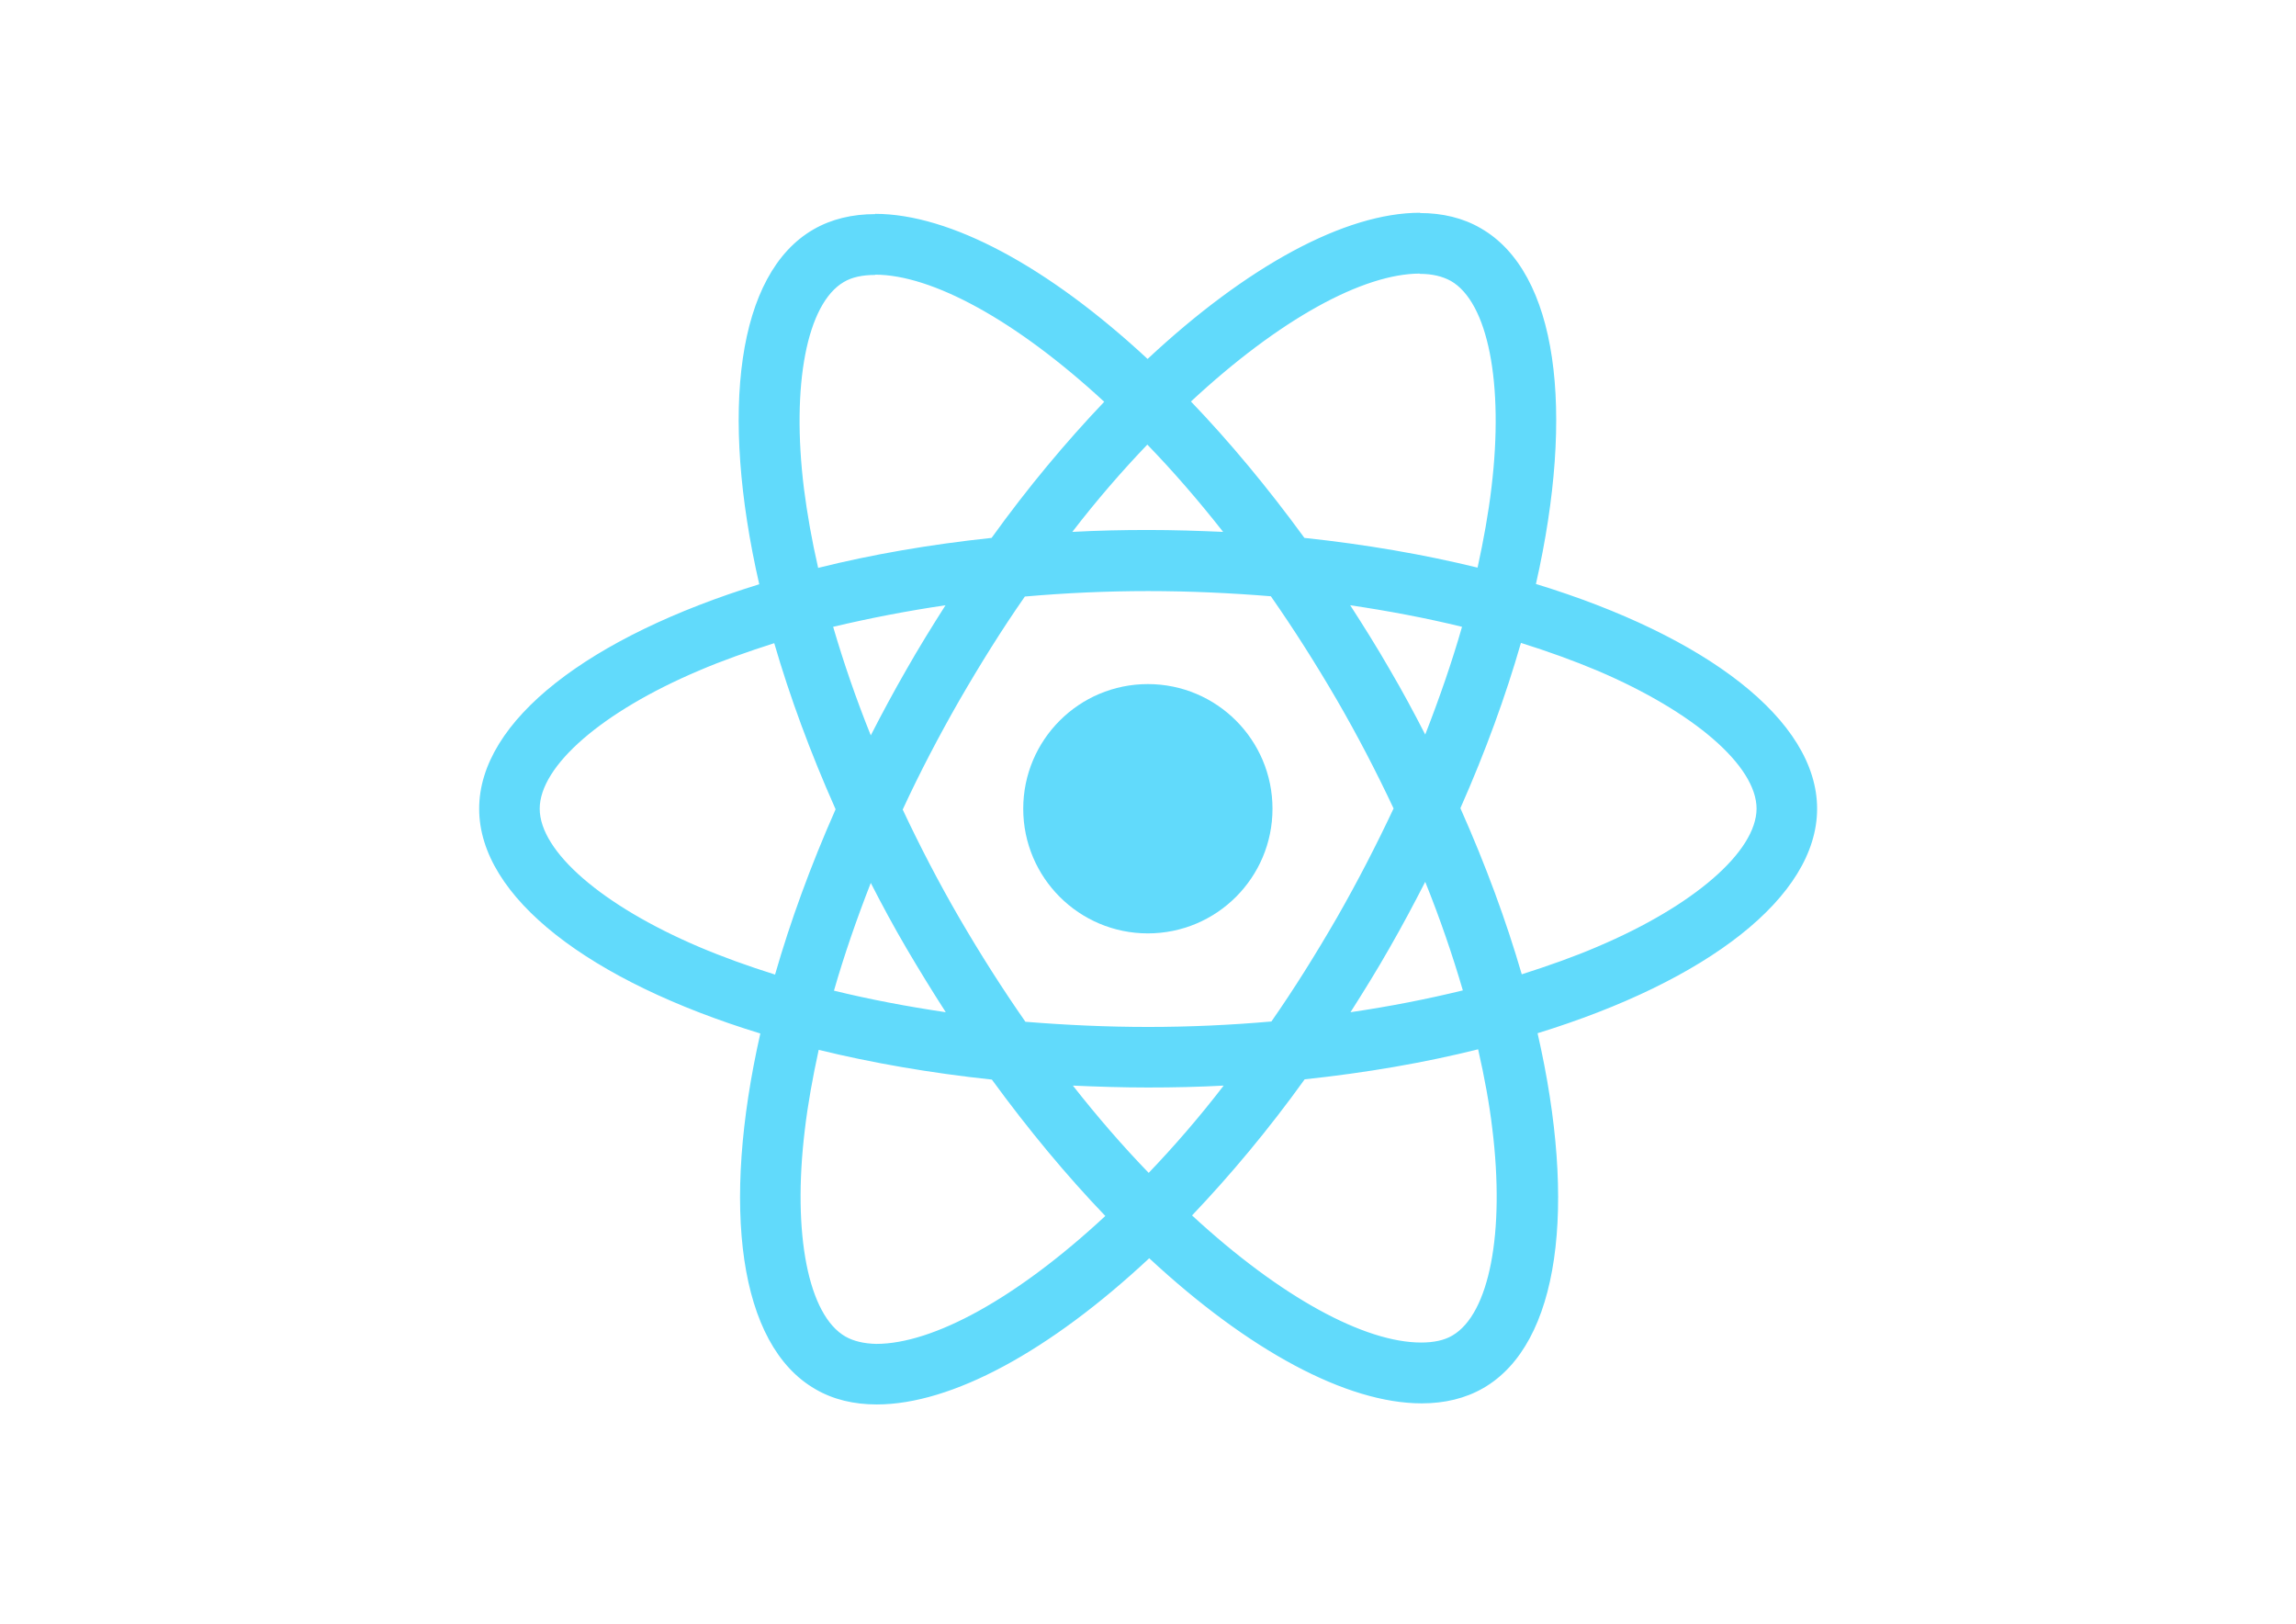
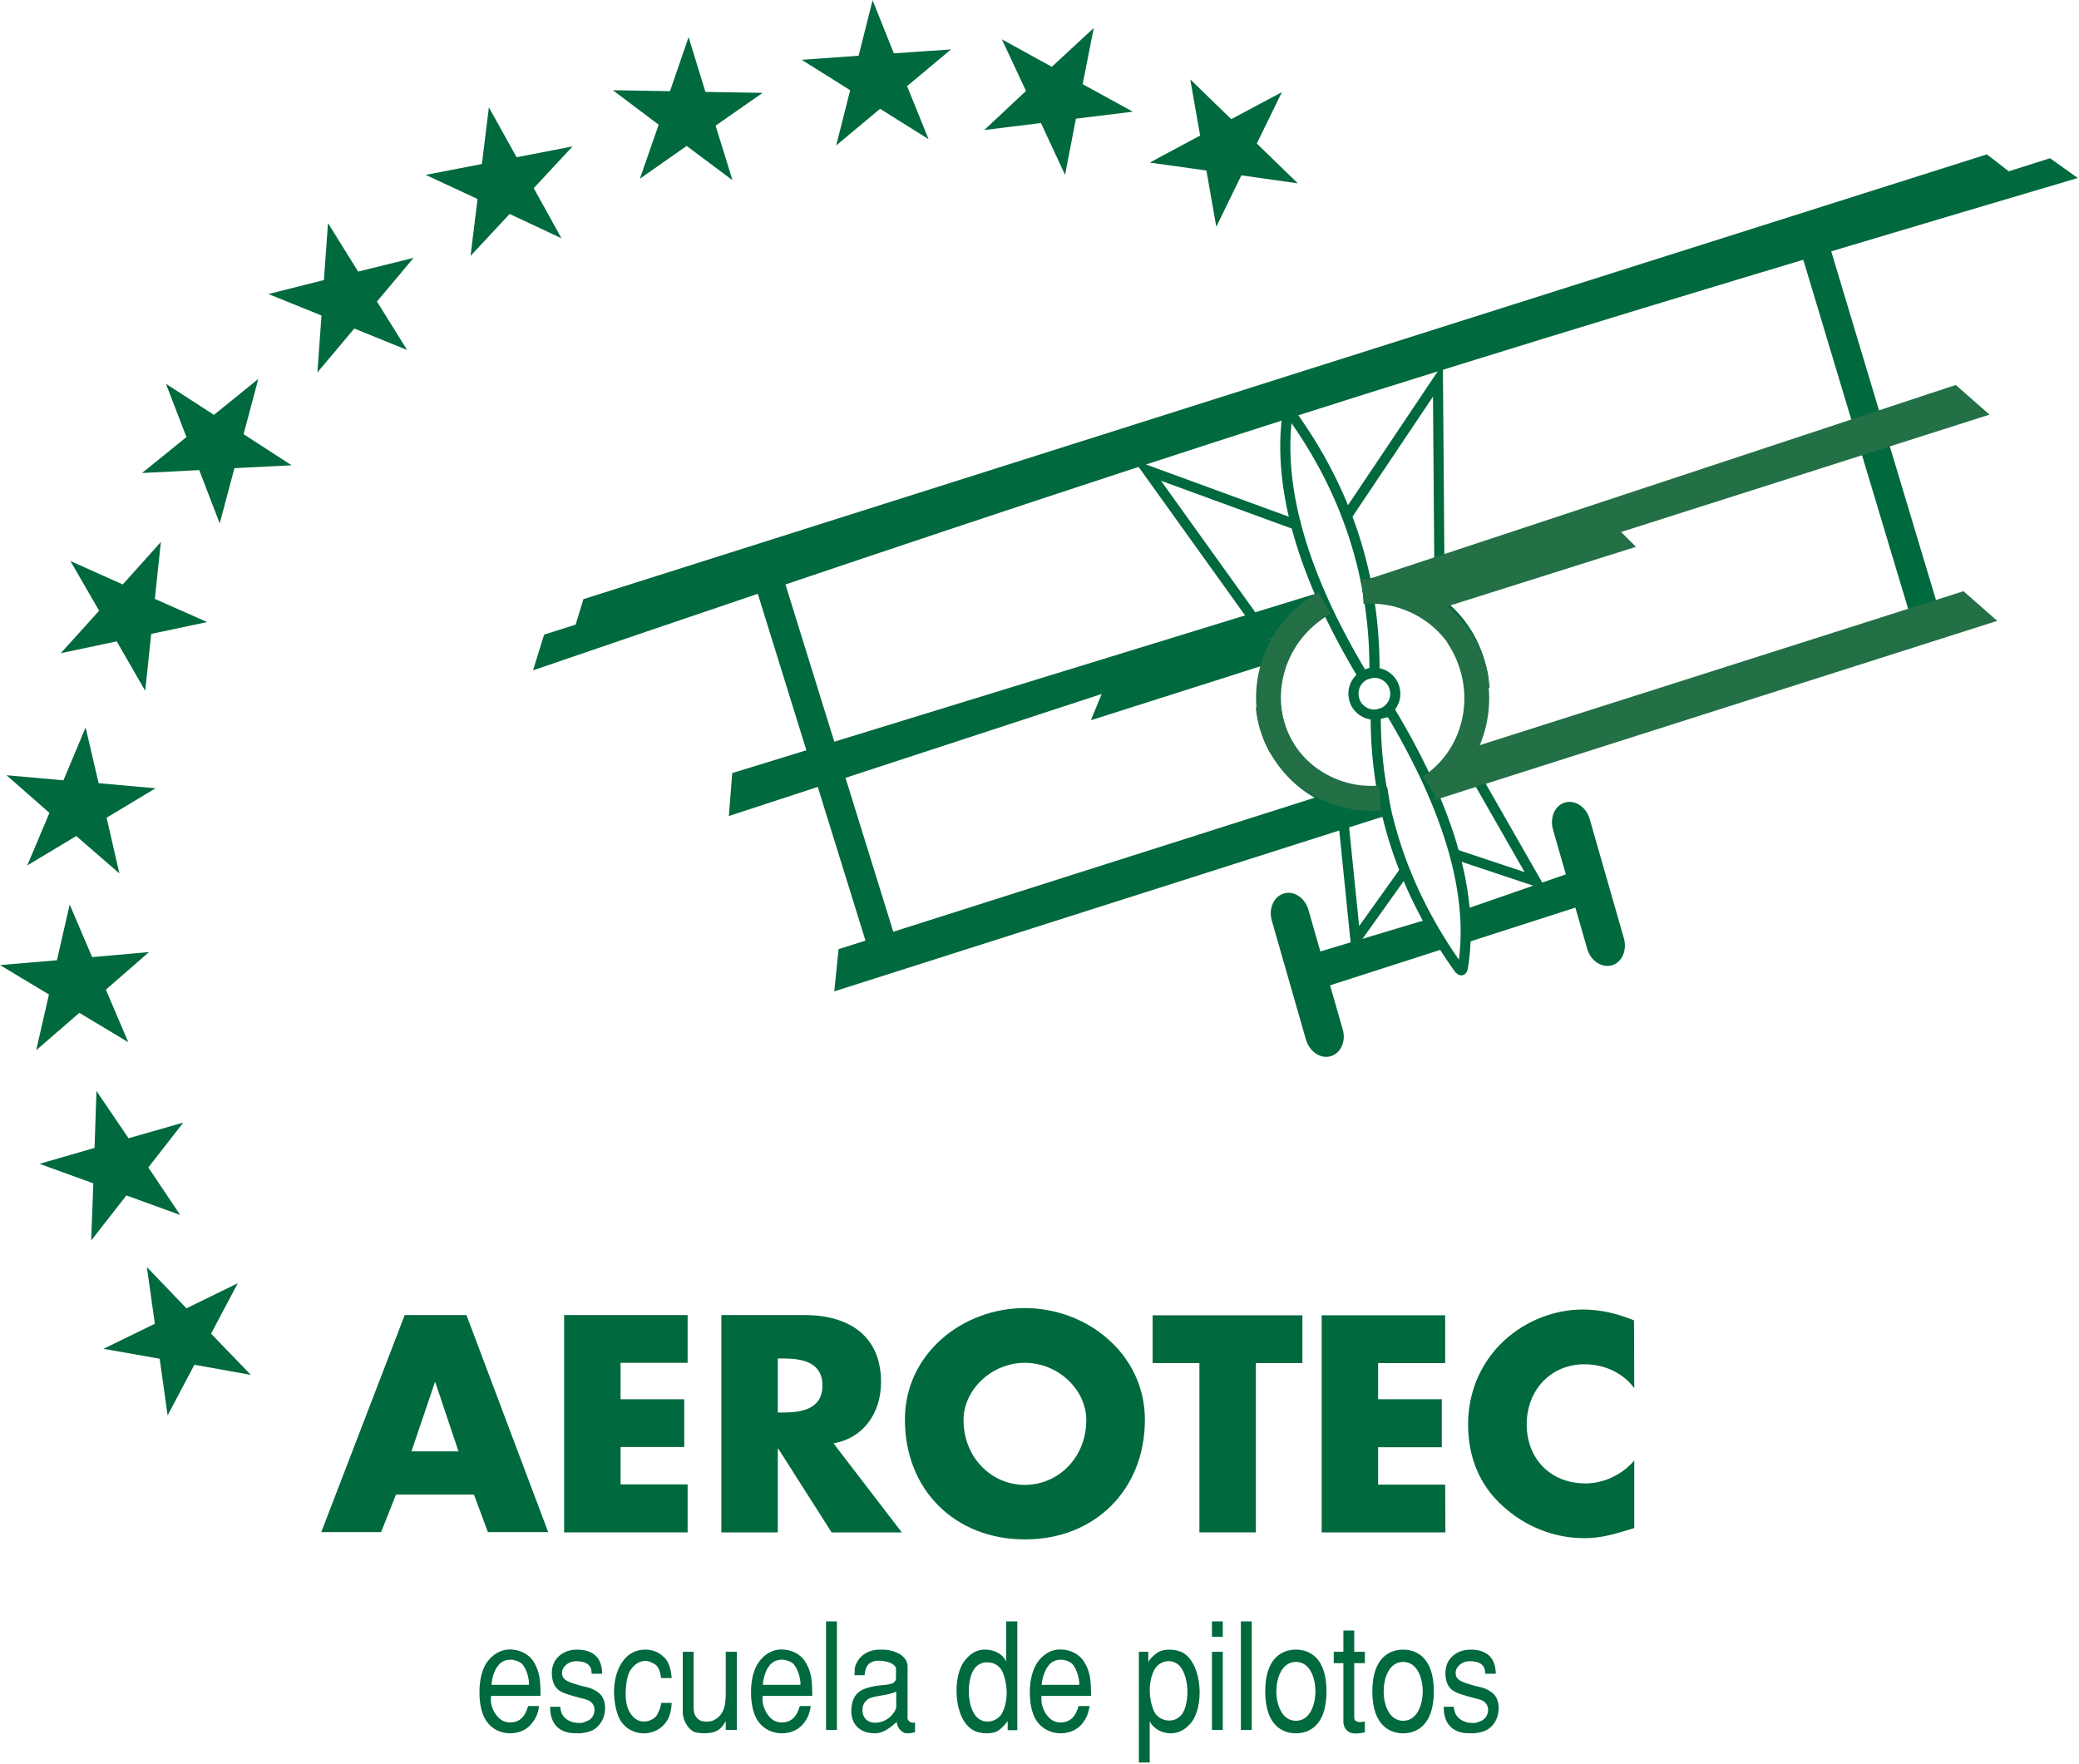
- <svg xmlns="http://www.w3.org/2000/svg" viewBox="0 0 841.9 595.3">
-   <g fill="#61DAFB">
-     <path d="M666.3 296.5c0-32.5-40.7-63.3-103.1-82.4 14.4-63.6 8-114.2-20.2-130.4-6.5-3.8-14.1-5.6-22.4-5.6v22.3c4.6 0 8.3.9 11.4 2.6 13.6 7.8 19.5 37.5 14.9 75.7-1.1 9.4-2.9 19.3-5.1 29.4-19.6-4.8-41-8.5-63.5-10.9-13.5-18.5-27.5-35.3-41.6-50 32.6-30.3 63.2-46.9 84-46.9V78c-27.5 0-63.5 19.6-99.9 53.6-36.4-33.8-72.4-53.2-99.9-53.2v22.3c20.7 0 51.4 16.5 84 46.6-14 14.7-28 31.4-41.3 49.9-22.6 2.4-44 6.1-63.6 11-2.3-10-4-19.7-5.2-29-4.7-38.2 1.1-67.9 14.6-75.8 3-1.8 6.9-2.6 11.5-2.6V78.5c-8.4 0-16 1.8-22.6 5.6-28.1 16.2-34.4 66.7-19.9 130.1-62.2 19.2-102.7 49.9-102.7 82.3 0 32.5 40.7 63.3 103.1 82.4-14.4 63.6-8 114.2 20.2 130.4 6.5 3.8 14.1 5.6 22.5 5.6 27.5 0 63.5-19.6 99.9-53.6 36.4 33.8 72.4 53.2 99.9 53.2 8.4 0 16-1.8 22.6-5.6 28.1-16.2 34.4-66.7 19.9-130.1 62-19.1 102.5-49.9 102.5-82.3zm-130.2-66.7c-3.7 12.9-8.3 26.2-13.5 39.5-4.1-8-8.4-16-13.1-24-4.6-8-9.5-15.8-14.4-23.4 14.2 2.1 27.9 4.7 41 7.9zm-45.8 106.5c-7.8 13.5-15.8 26.3-24.1 38.2-14.9 1.3-30 2-45.2 2-15.1 0-30.2-.7-45-1.9-8.3-11.9-16.4-24.6-24.2-38-7.6-13.1-14.5-26.4-20.8-39.8 6.2-13.4 13.2-26.8 20.7-39.9 7.8-13.5 15.8-26.3 24.1-38.2 14.9-1.3 30-2 45.2-2 15.1 0 30.2.7 45 1.9 8.3 11.9 16.4 24.6 24.2 38 7.6 13.1 14.5 26.4 20.8 39.8-6.3 13.4-13.2 26.8-20.7 39.9zm32.3-13c5.4 13.4 10 26.8 13.8 39.8-13.1 3.2-26.9 5.9-41.2 8 4.9-7.7 9.8-15.6 14.4-23.7 4.6-8 8.9-16.1 13-24.1zM421.2 430c-9.3-9.6-18.6-20.3-27.8-32 9 .4 18.2.7 27.5.7 9.4 0 18.7-.2 27.8-.7-9 11.7-18.3 22.4-27.5 32zm-74.4-58.9c-14.2-2.1-27.9-4.7-41-7.9 3.7-12.9 8.3-26.2 13.5-39.5 4.1 8 8.4 16 13.1 24 4.7 8 9.5 15.8 14.4 23.4zM420.7 163c9.3 9.6 18.6 20.3 27.8 32-9-.4-18.2-.7-27.5-.7-9.4 0-18.7.2-27.8.7 9-11.7 18.3-22.4 27.5-32zm-74 58.9c-4.9 7.7-9.8 15.6-14.4 23.7-4.6 8-8.9 16-13 24-5.4-13.4-10-26.8-13.8-39.8 13.1-3.1 26.9-5.8 41.2-7.9zm-90.5 125.2c-35.4-15.1-58.3-34.9-58.3-50.6 0-15.7 22.9-35.6 58.3-50.6 8.6-3.7 18-7 27.7-10.1 5.7 19.6 13.2 40 22.5 60.9-9.2 20.8-16.6 41.1-22.2 60.6-9.9-3.1-19.3-6.5-28-10.2zM310 490c-13.6-7.8-19.5-37.5-14.9-75.7 1.1-9.4 2.9-19.3 5.1-29.4 19.6 4.8 41 8.5 63.5 10.9 13.5 18.5 27.5 35.3 41.6 50-32.6 30.3-63.2 46.9-84 46.9-4.5-.1-8.3-1-11.3-2.7zm237.2-76.2c4.7 38.2-1.1 67.9-14.6 75.8-3 1.8-6.9 2.6-11.5 2.6-20.7 0-51.4-16.5-84-46.6 14-14.7 28-31.4 41.3-49.9 22.6-2.4 44-6.1 63.6-11 2.3 10.1 4.1 19.8 5.2 29.1zm38.5-66.7c-8.6 3.7-18 7-27.7 10.1-5.7-19.6-13.2-40-22.5-60.9 9.2-20.8 16.6-41.1 22.2-60.6 9.9 3.1 19.3 6.5 28.1 10.2 35.4 15.1 58.3 34.9 58.3 50.6-.1 15.7-23 35.6-58.4 50.6zM320.8 78.4z" />
-     <circle cx="420.9" cy="296.5" r="45.7" />
-     <path d="M520.5 78.1z" />
+ <svg xmlns="http://www.w3.org/2000/svg" version="1.2" viewBox="0 0 862 731" width="862" height="731">
+   <style>
+ 		.s0 { fill: none;stroke: #00693d;stroke-width: 4.2 } 
+ 		.s1 { fill: none;stroke: #00693d;stroke-width: 10.3 } 
+ 		.s2 { fill: #00693d } 
+ 		.s3 { fill: none;stroke: #00693d;stroke-width: 12.1 } 
+ 		.s4 { fill: #236f46 } 
+ 		.s5 { fill: none;stroke: #ff3921;stroke-width: 10.3 } 
+ 		.s6 { fill: none;stroke: #236f46;stroke-width: 10.3 } 
+ 	</style>
+   <g id="Fondo">
+ 	</g>
+   <g id="Guías">
+ 	</g>
+   <g id="Primer plano">
+ 	</g>
+   <g id="Foreground">
+     <path id="&lt;Path&gt;" class="s0" d="" />
+     <path id="&lt;Path&gt;" class="s0" d="" />
+     <path id="&lt;Path&gt;" class="s1" d="" />
+     <path id="&lt;Path&gt;" class="s1" d="" />
+     <g id="&lt;Group&gt;">
+       <path id="&lt;Path&gt;" class="s2" d="m532.4 370.4c4.2-1.2 8.7 1.9 10.1 6.8l14.2 49.5c1.5 5-0.8 10-5 11.2-4.2 1.2-8.7-1.9-10.2-6.8l-14.2-49.5c-1.4-5 0.9-10 5.1-11.2z" />
+       <path id="&lt;Path&gt;" class="s2" d="m648.9 332.7c4.2-1.2 8.8 1.9 10.2 6.8l14.2 49.5c1.4 5-0.8 10-5 11.2-4.2 1.2-8.8-1.9-10.2-6.8l-14.2-49.5c-1.4-5 0.8-10 5-11.2z" />
+       <path id="&lt;Path&gt;" class="s3" d="m798.5 255.8l-46.3-154.1" />
+       <path id="&lt;Path&gt;" class="s2" d="m457.9 285l70.1-20.6 5.4 8.4-81.1 25.8z" />
+       <path id="&lt;Path&gt;" class="s2" d="m303.6 320.5l245.3-75.4-20.9 19.3-225.8 73.9z" />
+       <path id="&lt;Path&gt;" class="s0" d="m612.1 322.3l24.6 43-34.2-11.4" />
+       <path id="&lt;Path&gt;" class="s2" d="m542.6 395.9l49.7-14.9 7 12.1-52.2 16.8z" />
+       <path id="&lt;Path&gt;" class="s2" d="m347.7 393.5l208.1-66.2 21.5 10-231.4 73.7z" />
+       <g id="&lt;Group&gt;">
+         <g id="&lt;Group&gt;">
+           <path id="&lt;Path&gt;" class="s2" d="m98.6 532l-11.1 20.9 16.5 17.1-23.4-4.2-11.1 21-3.3-23.5-23.3-4.1 21.3-10.4-3.3-23.5 16.4 17.1z" />
+           <path id="&lt;Path&gt;" class="s2" d="m76 465.4l-14.5 18.6 13.2 19.7-22.3-8.1-14.6 18.7 0.9-23.7-22.3-8.1 22.8-6.6 0.8-23.6 13.3 19.6z" />
+           <path id="&lt;Path&gt;" class="s2" d="m61.8 394.7l-17.9 15.6 9.3 21.8-20.3-12.2-17.9 15.5 5.3-23.1-20.3-12.2 23.6-2 5.3-23.1 9.3 21.8z" />
+           <path id="&lt;Path&gt;" class="s2" d="m64.5 326.8l-20.3 12.2 5.3 23.1-17.9-15.5-20.3 12.2 9.2-21.8-17.8-15.6 23.6 2.1 9.2-21.9 5.4 23.1z" />
+           <path id="&lt;Path&gt;" class="s2" d="m85.9 257.9l-23.2 4.9-2.5 23.6-11.8-20.5-23.2 4.9 15.9-17.6-11.9-20.6 21.7 9.7 15.8-17.6-2.5 23.6z" />
+           <path id="&lt;Path&gt;" class="s2" d="m120.9 192.9l-23.7 1.2-6.1 22.9-8.5-22.1-23.7 1.2 18.4-14.9-8.5-22.1 19.9 12.9 18.4-14.9-6.1 22.9z" />
+         </g>
+         <g id="&lt;Group&gt;">
+           <path id="&lt;Path&gt;" class="s2" d="m500.2 70.7l-23.5-3.3 20.9-11.2-4.1-23.3 17 16.5 21-11.2-10.4 21.3 17 16.5-23.4-3.3-10.4 21.3z" />
+           <path id="&lt;Path&gt;" class="s2" d="m431.6 51l-23.5 2.9 17.3-16.2-10-21.4 20.7 11.4 17.4-16.1-4.6 23.3 20.8 11.4-23.6 2.9-4.5 23.3z" />
+           <path id="&lt;Path&gt;" class="s2" d="m352.5 37.4l-20.1-12.6 23.6-1.7 5.8-23 8.8 22 23.7-1.6-18.2 15.2 8.9 22-20.1-12.6-18.2 15.2z" />
+           <path id="&lt;Path&gt;" class="s2" d="m273.1 51.7l-19-14.3 23.7 0.4 7.7-22.4 7 22.7 23.7 0.4-19.5 13.6 7 22.6-19-14.2-19.4 13.6z" />
+           <path id="&lt;Path&gt;" class="s2" d="m198 82.5l-21.5-10 23.3-4.5 2.9-23.5 11.5 20.7 23.2-4.5-16.1 17.3 11.5 20.8-21.5-10.1-16.2 17.4z" />
+           <path id="&lt;Path&gt;" class="s2" d="m133.3 130.8l-22-8.9 23-5.8 1.7-23.6 12.5 20.1 23-5.7-15.2 18.1 12.5 20.1-21.9-8.9-15.3 18.2z" />
+         </g>
+       </g>
+       <g id="&lt;Group&gt;">
+         <path id="&lt;Compound Path&gt;" fill-rule="evenodd" class="s2" d="m164.2 619.6l-6.2 15.6h-24.8l34.6-90h25.6l33.9 90h-25l-5.8-15.6zm16.3-46.5h-0.2l-9.7 28.6h19.5z" />
+         <path id="&lt;Path&gt;" class="s2" d="m257.3 565v15.1h26.4v19.8h-26.4v15.5h27.8v19.9h-51.2v-90.1h51.2v19.8z" />
+         <path id="&lt;Compound Path&gt;" fill-rule="evenodd" class="s2" d="m373.9 635.3h-29.1l-22.1-34.7h-0.2v34.7h-23.4v-90.1h34.9c17.8 0.1 31.3 8.5 31.3 27.8 0 12.4-6.9 23.1-19.7 25.4zm-51.4-49.7h2.2c7.7 0 16.3-1.4 16.3-11.2 0-9.8-8.6-11.2-16.3-11.2h-2.2z" />
+         <path id="&lt;Compound Path&gt;" fill-rule="evenodd" class="s2" d="m474.7 588.6c0 29.1-20.9 49.7-49.8 49.6-28.9 0-49.7-20.5-49.7-49.6-0.1-27.2 23.8-46.3 49.7-46.3 25.9 0 49.8 19.1 49.8 46.3zm-75.2 0.1c0 15.5 11.5 26.9 25.4 26.9 14 0 25.5-11.4 25.5-26.9 0-12.4-11.5-23.7-25.5-23.7-13.9 0-25.4 11.3-25.4 23.7z" />
+         <path id="&lt;Path&gt;" class="s2" d="m520.7 635.3h-23.4v-70.2h-19.4v-19.8h62.1v19.8h-19.3z" />
+         <path id="&lt;Path&gt;" class="s2" d="m571.4 565.1v15h26.4v19.9h-26.4v15.5h27.8l0.1 19.8h-51.3v-90h51.2v19.8z" />
+         <path id="&lt;Path&gt;" class="s2" d="m677.6 575.5c-4.8-6.5-12.6-9.9-20.6-9.9-14.3 0-24 11-24 24.9 0 14.2 9.8 24.5 24.4 24.5 7.6 0 15.3-3.7 20.2-9.5v28c-7.8 2.4-13.4 4.2-20.7 4.2-12.5 0-24.5-4.8-33.8-13.3-9.9-8.9-14.4-20.6-14.4-34 0-12.3 4.6-24.1 13.2-32.9 8.8-9.1 21.6-14.6 34.3-14.6 7.5 0 14.4 1.7 21.3 4.5z" />
+       </g>
+       <path id="&lt;Path&gt;" class="s3" d="m367 395.8l-47.7-153.6" />
+       <path id="&lt;Path&gt;" class="s0" d="m519.3 255.8l-43.6-60.8 62.9 23" />
+       <path id="&lt;Path&gt;" class="s0" d="m583.2 360l-21.2 29.7-5-49.3" />
+       <path id="&lt;Path&gt;" class="s1" d="m576 331.5c-23.7 3.7-45.9-12.5-49.7-36.1" />
+       <path id="&lt;Path&gt;" class="s1" d="m565 245.2c23.7-3.8 43.4 12.9 47.1 36.6" />
+       <g id="&lt;Group&gt;">
+         <path id="&lt;Compound Path&gt;" fill-rule="evenodd" class="s2" d="m203.6 703.1c-0.2 2.2-0.1 4.1 1.5 7 1.3 1.9 3.1 4 6.4 4 5.6 0 6.8-4.9 7.5-6.8h4.5c-0.3 2-0.7 4.2-2.5 6.5-2.1 3.2-5.7 4.8-9.5 4.8-3.7 0-7.5-1.6-9.9-5.2-1.9-2.7-2.9-7.4-2.8-12.2 0-4.7 1.1-9.5 3.4-12.5 3.1-3.9 6.9-5.2 10.4-4.8 3.5 0.3 6.7 2.1 8.4 4.6 3 4.7 3.1 8.6 3.1 14.6zm15.7-4.6c0.2-3-1.3-6.7-2-7.5-0.6-1.5-2.7-2.6-4.9-2.9-2.2-0.2-4.7 0.5-6.2 2.9-0.7 0.7-2.3 4.2-2.4 7.5z" />
+         <path id="&lt;Path&gt;" class="s2" d="m232.3 707.6c0.2 3.2 1.7 5.2 4.9 6.3 1.1 0.4 2.5 0.4 4 0.4 1.4-0.4 2.8-0.9 3.5-1.5 1-0.8 1.8-2.3 1.8-3.9 0-1.7-0.8-3.3-3.1-4.2-3.5-1-8-2-10.4-3.2-2.2-1-4.2-3.2-4.2-7.9 0-6.2 4.9-9.7 10.4-9.7 9.3 0 10.4 6.3 10.5 10h-4.4c0-1.7-0.2-5.2-6.5-5.2-2.7 0-4.8 1.7-5.5 3.4-0.6 1.7-0.2 3.6 1.4 4.5 1.5 1 3.8 1.6 6.6 2.4 2.2 0.4 4.5 1 6.5 2.5 2.5 1.6 3.4 4.8 3 8-0.3 3.1-2.1 6.2-5 7.8-1.5 0.7-3.3 1.1-5.2 1.3-1.8 0-3.8 0-5.4-0.4-6.5-1.7-7.1-7.5-7.1-10.6z" />
+         <path id="&lt;Path&gt;" class="s2" d="m278.5 706c-0.1 2.7-0.7 5.1-1.5 6.6-2.2 4.2-6.5 6.2-10.6 6-4.2-0.2-8.1-2.6-9.9-6.8-1.1-2.7-2-6.7-1.9-11 0.1-4.3 1.1-8.8 4-12.6 2.3-2.9 5.4-4.2 8.5-4.3 3-0.1 6 0.9 7.9 2.9 2.2 1.6 3.2 5.2 3.5 8.9h-4.4c-0.5-3.4-1.2-5-3-6-0.9-0.5-2.2-1.2-3.9-1.1-1.7 0.1-3.7 0.9-5.5 3.4-1.3 1.6-2 4.8-2.2 8-0.3 3.3 0.1 6.6 1 8.7 1.7 3.9 4.5 5.2 7 5 2.5-0.2 4.7-1.7 5.3-3.5 0.7-1.3 1.2-2.9 1.4-4.2z" />
+         <path id="&lt;Path&gt;" class="s2" d="m300.9 717.2v-3.5h-0.1c-0.8 1.6-2 2.9-3.1 3.6-1.4 0.9-3.6 1.3-5.7 1.3-2 0-3.8-0.4-4.5-0.7-2.1-1.3-3.9-3.8-4.4-7.3v-25.8h4.5v22.9c-0.1 2.4 0.7 4.2 2.1 5.2 0.7 0.5 1.6 0.8 2.5 0.8q1.5 0.2 3.2-0.3c4.9-2 5.5-6.8 5.5-11v-17.6h4.6v32.4z" />
+         <path id="&lt;Compound Path&gt;" fill-rule="evenodd" class="s2" d="m316.2 703.1c-0.2 2.2 0 4.1 1.6 7 1.2 1.9 3 4 6.3 4 5.6 0 6.9-4.9 7.5-6.8h4.6c-0.4 2-0.8 4.2-2.5 6.5-2.1 3.2-5.8 4.8-9.5 4.8-3.8 0-7.6-1.6-10-5.2-1.9-2.7-2.9-7.4-2.8-12.2 0-4.7 1.1-9.5 3.5-12.5 3-3.9 6.8-5.2 10.3-4.8 3.5 0.3 6.7 2.1 8.4 4.6 3.1 4.7 3.1 8.6 3.2 14.6zm15.7-4.6c0.1-3-1.4-6.7-2.1-7.5-0.6-1.5-2.6-2.6-4.9-2.9-2.2-0.2-4.7 0.5-6.2 2.9-0.7 0.7-2.3 4.2-2.4 7.5z" />
+         <path id="&lt;Path&gt;" class="s2" d="m342.5 672.2h4.5v45h-4.5z" />
+         <path id="&lt;Compound Path&gt;" fill-rule="evenodd" class="s2" d="m376.3 712.3c0 0.9 1 1.9 2.1 1.9 0.3 0 0.7 0 1-0.2v4.1c-1 0.3-1.9 0.5-3.4 0.5-2.1 0-4.1-2.5-4.2-4.7-2.2 1.9-5.3 4.7-9 4.7-6.3 0-10.2-3.8-9.8-10.1 0.3-5.4 3-7.5 5.9-8.5 5.1-1.7 7.7-1.1 10.4-1.9 0.6-0.1 2.2-0.7 2.2-2.4v-3.9c-0.3-2.3-4.2-3.3-7.3-3.3-5.3 0-5.6 4.5-5.7 6h-4.2l0.1-2.9c0.4-1.8 1.7-4.7 4.7-6.3 1.4-0.8 3.2-1.4 5.8-1.4 1.5 0 3.1 0 4.8 0.5 3.6 0.9 6.5 3.1 6.6 6.3zm-4.7-11c-3.6 1.7-8.7 1.6-11.3 2.9-0.8 0.4-2.7 2-2.7 4.4-0.1 4 2.5 5.5 4.9 5.6 6.2 0.2 9.1-5.3 9.1-6.4z" />
+         <path id="&lt;Compound Path&gt;" fill-rule="evenodd" class="s2" d="m421.8 672.2v45.1h-4v-3.8c-0.8 1.2-2.2 2.8-3.8 3.9-1.1 0.8-2.9 1.2-4.9 1.2-1.9 0-4-0.4-5.6-1.3-4.2-2.4-6.4-8.1-6.8-14-0.5-5.9 0.8-12 3.6-15.2 2.7-3.3 5.6-4.3 8.2-4.2 2.7 0 4.9 1 6.2 1.9 1.3 1 2.1 2.1 2.4 2.9h0.1v-16.5zm-11.8 41.5c2.2-0.2 4.4-1.4 5.5-3.5 3.6-7 1.2-15.6-0.3-17.9-1.2-2-3.4-3.1-5.6-3.1-2.2-0.2-4.5 0.8-5.9 3.1-2.4 3.8-3.1 13 0.4 18.5 1.5 2.2 3.7 3.1 5.9 2.9z" />
+         <path id="&lt;Compound Path&gt;" fill-rule="evenodd" class="s2" d="m431.8 703.1c-0.1 2.2 0 4.1 1.6 7 1.2 1.9 3 4 6.3 4 5.6 0 6.9-4.9 7.5-6.8h4.6c-0.4 2-0.8 4.2-2.5 6.5-2.1 3.2-5.8 4.8-9.5 4.8-3.7 0-7.6-1.6-10-5.2-1.9-2.7-2.9-7.4-2.8-12.2 0-4.7 1.2-9.5 3.5-12.5 3-3.9 6.8-5.2 10.3-4.8 3.5 0.3 6.7 2.1 8.4 4.6 3.1 4.7 3.1 8.6 3.2 14.6zm15.7-4.6c0.1-3-1.4-6.7-2.1-7.5-0.6-1.5-2.6-2.6-4.9-2.9-2.2-0.2-4.6 0.5-6.1 2.9-0.7 0.7-2.3 4.2-2.5 7.5z" />
+         <path id="&lt;Compound Path&gt;" fill-rule="evenodd" class="s2" d="m472.2 730.7v-45.9h3.9v4.1h0.1c0.8-1.4 1.9-2.5 3.8-3.8 1.1-0.8 2.9-1.2 4.8-1.2 2 0 4 0.4 5.7 1.3 4.1 2.4 6.3 8.1 6.8 14 0.5 5.8-0.8 12-3.6 15.2-2.7 3.2-5.7 4.2-8.3 4.2-2.6 0-4.9-1-6.1-2-1.3-0.9-2.2-2-2.5-2.9h-0.1v17zm11.8-42c-2.2 0.2-4.3 1.5-5.4 3.6-3.6 7-1.2 15.6 0.3 17.9 1.2 1.9 3.4 3 5.6 3.1 2.2 0.1 4.5-0.9 5.9-3.1 2.3-3.8 3-13-0.5-18.5-1.4-2.2-3.7-3.2-5.9-3z" />
+         <path id="&lt;Compound Path&gt;" class="s2" d="m507 717.2h-4.5v-32.4h4.5zm0-38.6h-4.5v-6.4h4.5z" />
+         <path id="&lt;Path&gt;" class="s2" d="m514.5 672.2h4.5v45h-4.5z" />
+         <path id="&lt;Compound Path&gt;" fill-rule="evenodd" class="s2" d="m537.3 718.6c-5.2 0-12.7-2.9-12.7-17.4 0-14.4 7.5-17.3 12.7-17.3 5.2 0 12.7 2.9 12.7 17.3 0 14.5-7.5 17.4-12.7 17.4zm0-29.6c-5.9 0-8.1 6.9-8.1 12.2 0 5.3 2.2 12.2 8.1 12.2 6 0 8.1-6.9 8.1-12.2 0-5.3-2.1-12.2-8.1-12.2z" />
+         <path id="&lt;Path&gt;" class="s2" d="m561.5 684.8h4.4v4.7h-4.4v22.5c0 2 1.9 2.2 4.4 1.7v4.5c-1.9 0.4-3.1 0.6-4.9 0.4-3.1-0.4-4-3.3-4-4.6v-24.5h-4v-4.7h4v-8.8h4.5z" />
+         <path id="&lt;Compound Path&gt;" fill-rule="evenodd" class="s2" d="m581.8 718.6c-5.2 0-12.8-2.9-12.8-17.4 0-14.4 7.6-17.3 12.8-17.3 5.1 0 12.7 2.9 12.7 17.3 0 14.5-7.6 17.4-12.7 17.4zm0-29.6c-6 0-8.1 6.9-8.1 12.2 0 5.3 2.1 12.2 8.1 12.2 5.9 0 8.1-6.9 8.1-12.2 0-5.3-2.2-12.2-8.1-12.2z" />
+         <path id="&lt;Path&gt;" class="s2" d="m602.8 707.6c0.2 3.2 1.7 5.2 4.9 6.3 1.1 0.4 2.5 0.4 4 0.4 1.4-0.4 2.8-0.9 3.5-1.5 1-0.8 1.8-2.3 1.8-3.9 0-1.7-0.8-3.3-3.1-4.2-3.5-1-8-2-10.4-3.2-2.2-1-4.2-3.2-4.2-7.9 0-6.2 4.9-9.7 10.4-9.7 9.3 0 10.4 6.3 10.5 10h-4.4c0-1.7-0.2-5.2-6.5-5.2-2.7 0-4.8 1.7-5.5 3.4-0.6 1.7-0.2 3.6 1.4 4.5 1.5 1 3.8 1.6 6.6 2.4 2.2 0.4 4.5 1 6.5 2.5 2.5 1.6 3.4 4.8 3 8-0.3 3.1-2 6.2-5 7.8-1.5 0.7-3.3 1.1-5.1 1.3-1.9 0-3.9 0-5.5-0.4-6.5-1.7-7.1-7.5-7.1-10.6z" />
+       </g>
+       <path id="&lt;Path&gt;" class="s2" d="m225.6 263.1l624.4-197.5 11.5 8.2q-199.1 58.8-325.5 99.1-123.4 39.4-315 105z" />
+       <path id="&lt;Path&gt;" class="s2" d="m241.9 248.4l581.9-184.4 11.5 8.9-597.5 188.9z" />
+       <path id="&lt;Path&gt;" class="s0" d="m557.7 215l38.5-57.4 0.7 90.5" />
+       <path id="&lt;Path&gt;" class="s0" d="m561.3 289c-0.8-4.8 2.4-9.2 7.2-10 4.7-0.7 9.2 2.5 9.9 7.3 0.8 4.7-2.5 9.1-7.2 9.9-4.7 0.7-9.2-2.5-9.9-7.2z" />
+       <path id="&lt;Path&gt;" class="s0" d="m565 280q-37.4-62.3-31.2-108.3 0.3-1.4 1.4-0.3 35.1 48.5 34.7 107.2z" />
+       <path id="&lt;Path&gt;" class="s0" d="m576.5 295q37.4 62.4 30 106.4-0.3 1.5-1.4 0.4-35-48.6-34.7-105.5l2.5-0.6z" />
+     </g>
+     <path id="&lt;Path&gt;" class="s4" d="m567.4 240.1l243.5-80.5 14 12.3-229.8 73.2z" />
+     <path id="&lt;Path&gt;" class="s4" d="m588.8 244l81.6-25.2 7.9 7.9-90 28.4z" />
+     <path id="&lt;Path&gt;" class="s2" d="m607.1 377.1l55.4-19.2 4.6 13.9-60 19.3z" />
+     <path id="&lt;Path&gt;" class="s4" d="m612.7 309.2l201.4-64.1 14 12.3-234.2 74.6z" />
+     <path id="&lt;Path&gt;" class="s5" d="" />
+     <path id="&lt;Path&gt;" class="s6" d="m604.3 263.5c14.2 21.1 9 49.3-11.6 62.8" />
+     <path id="&lt;Path&gt;" class="s6" d="m525.8 292.8c2.1 23 23 40 46.5 38" />
+     <path id="&lt;Path&gt;" class="s6" d="m549.2 250c-21.4 11.9-29.5 38.6-18.1 59.7" />
+     <path id="&lt;Path&gt;" class="s6" d="m565 245.2c24.5-1.7 45.7 16.4 47.5 40.3" />
  </g>
</svg>
